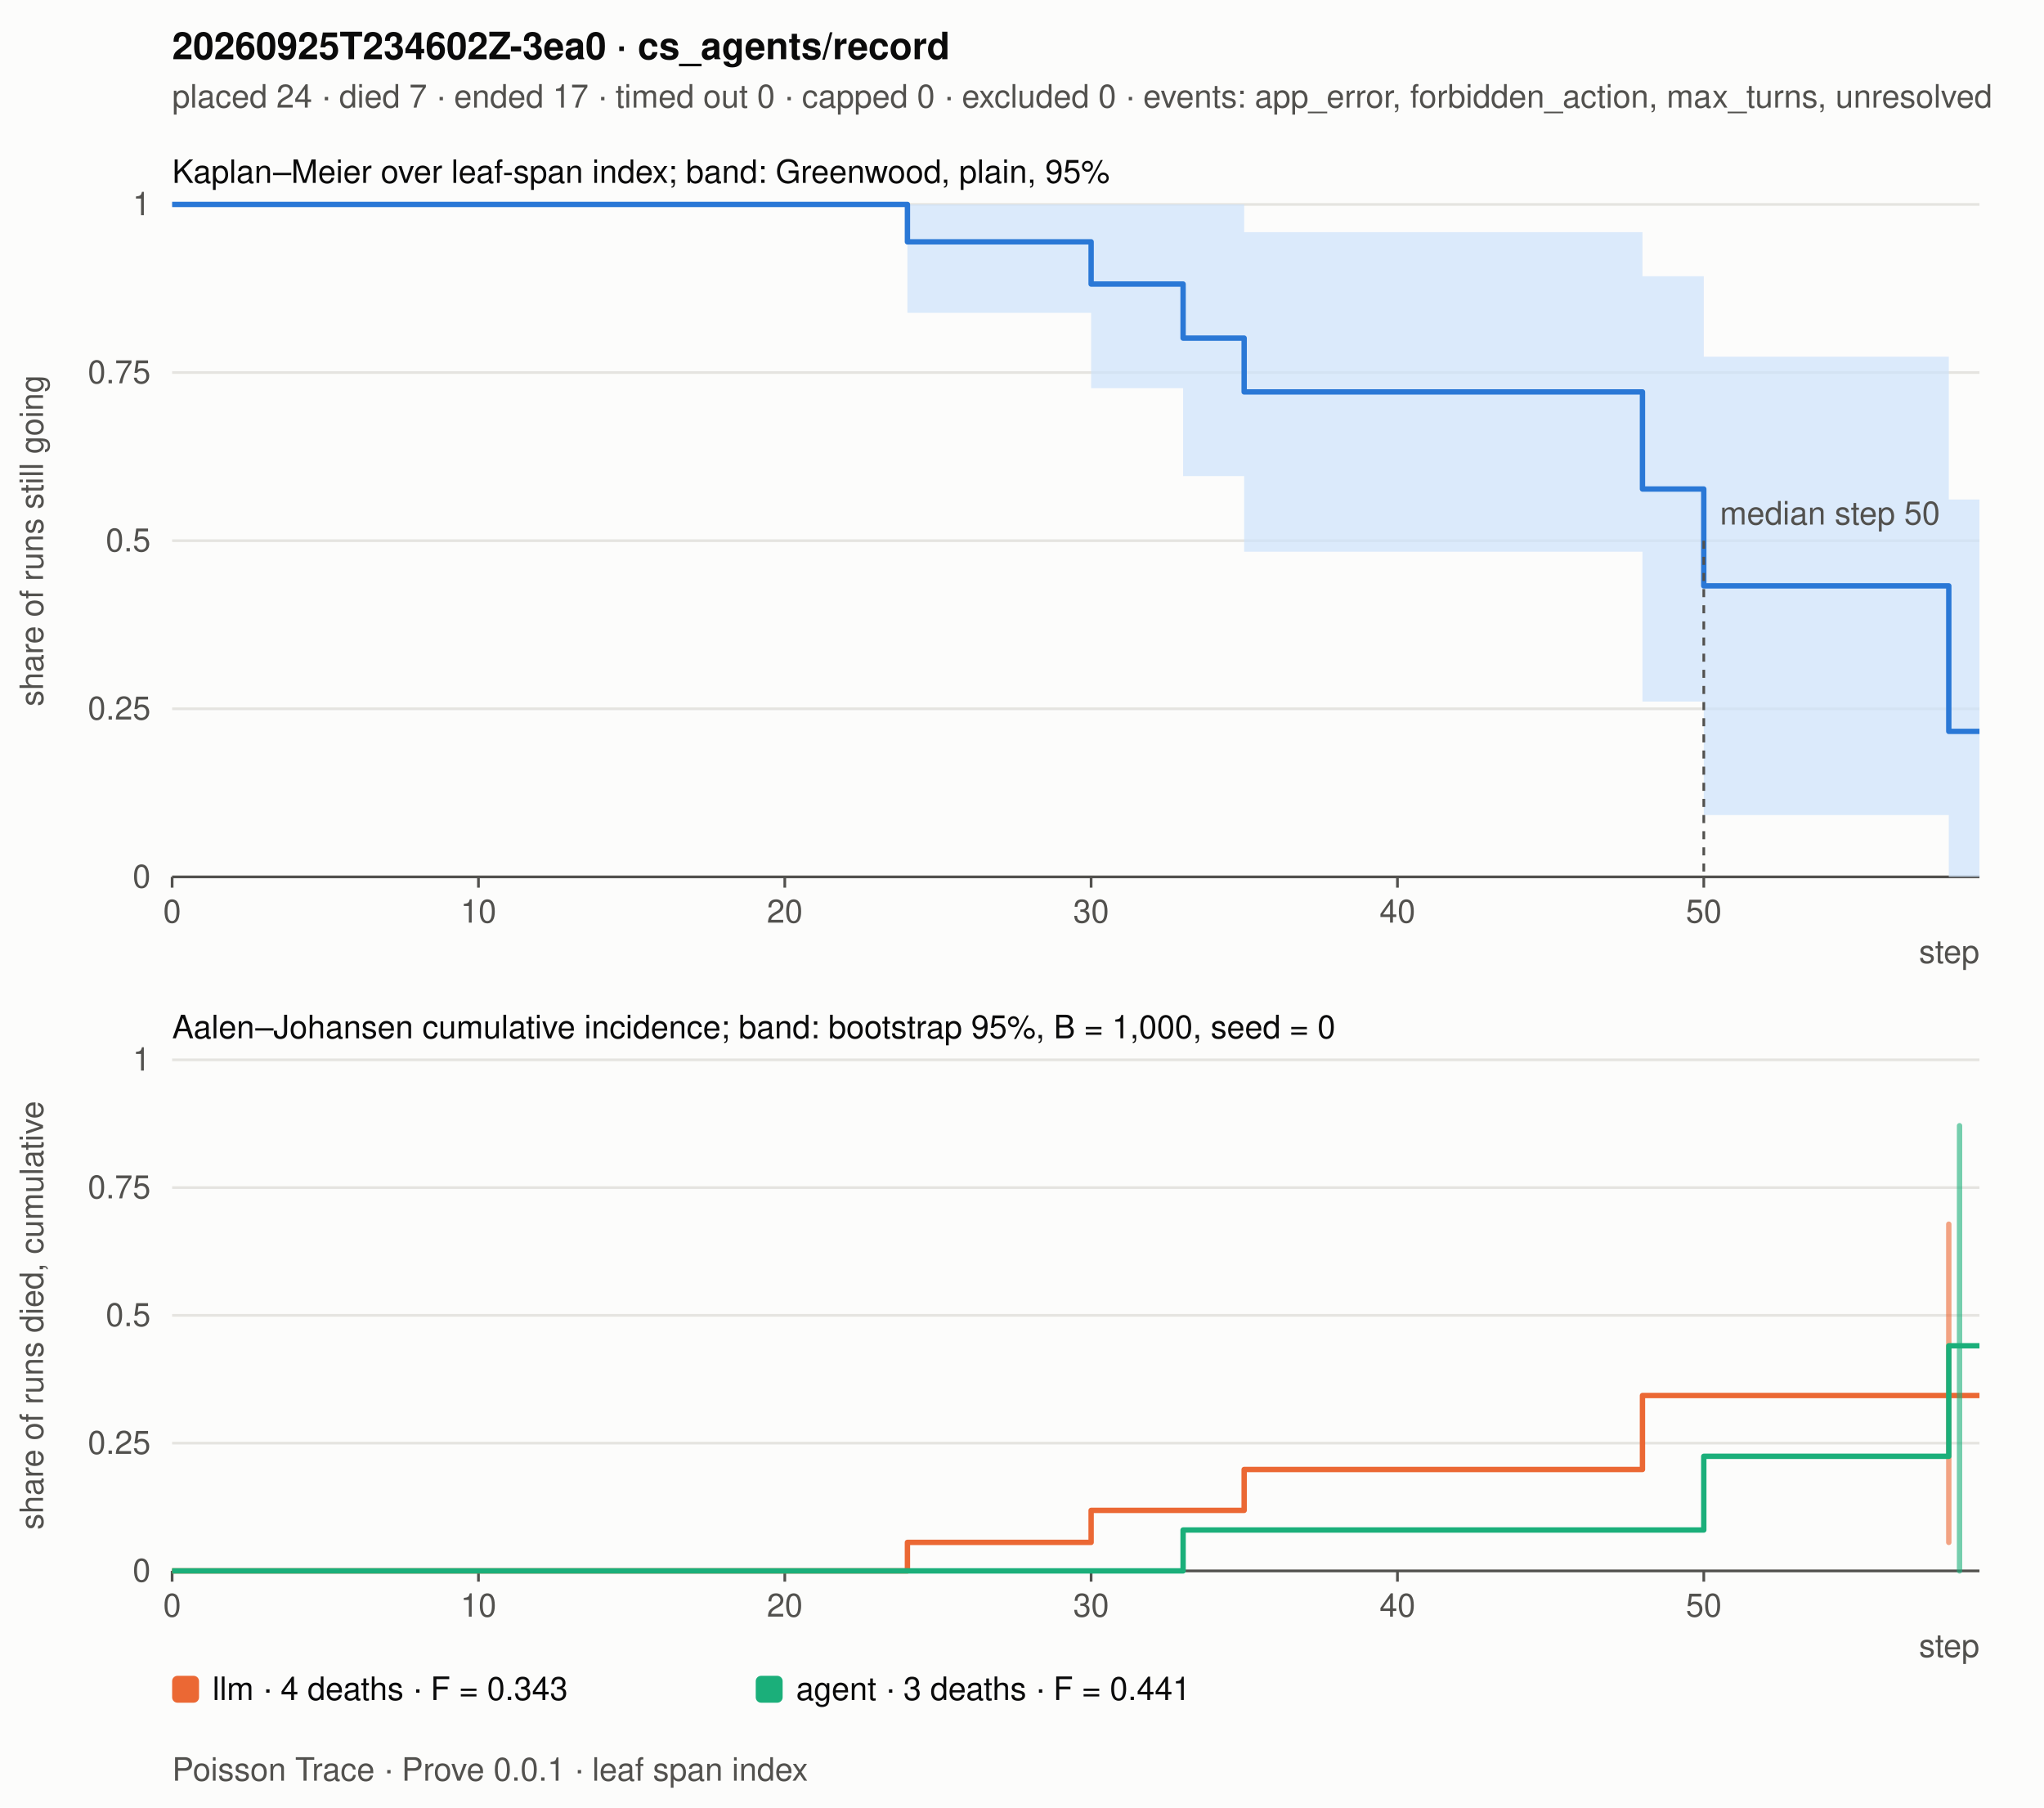
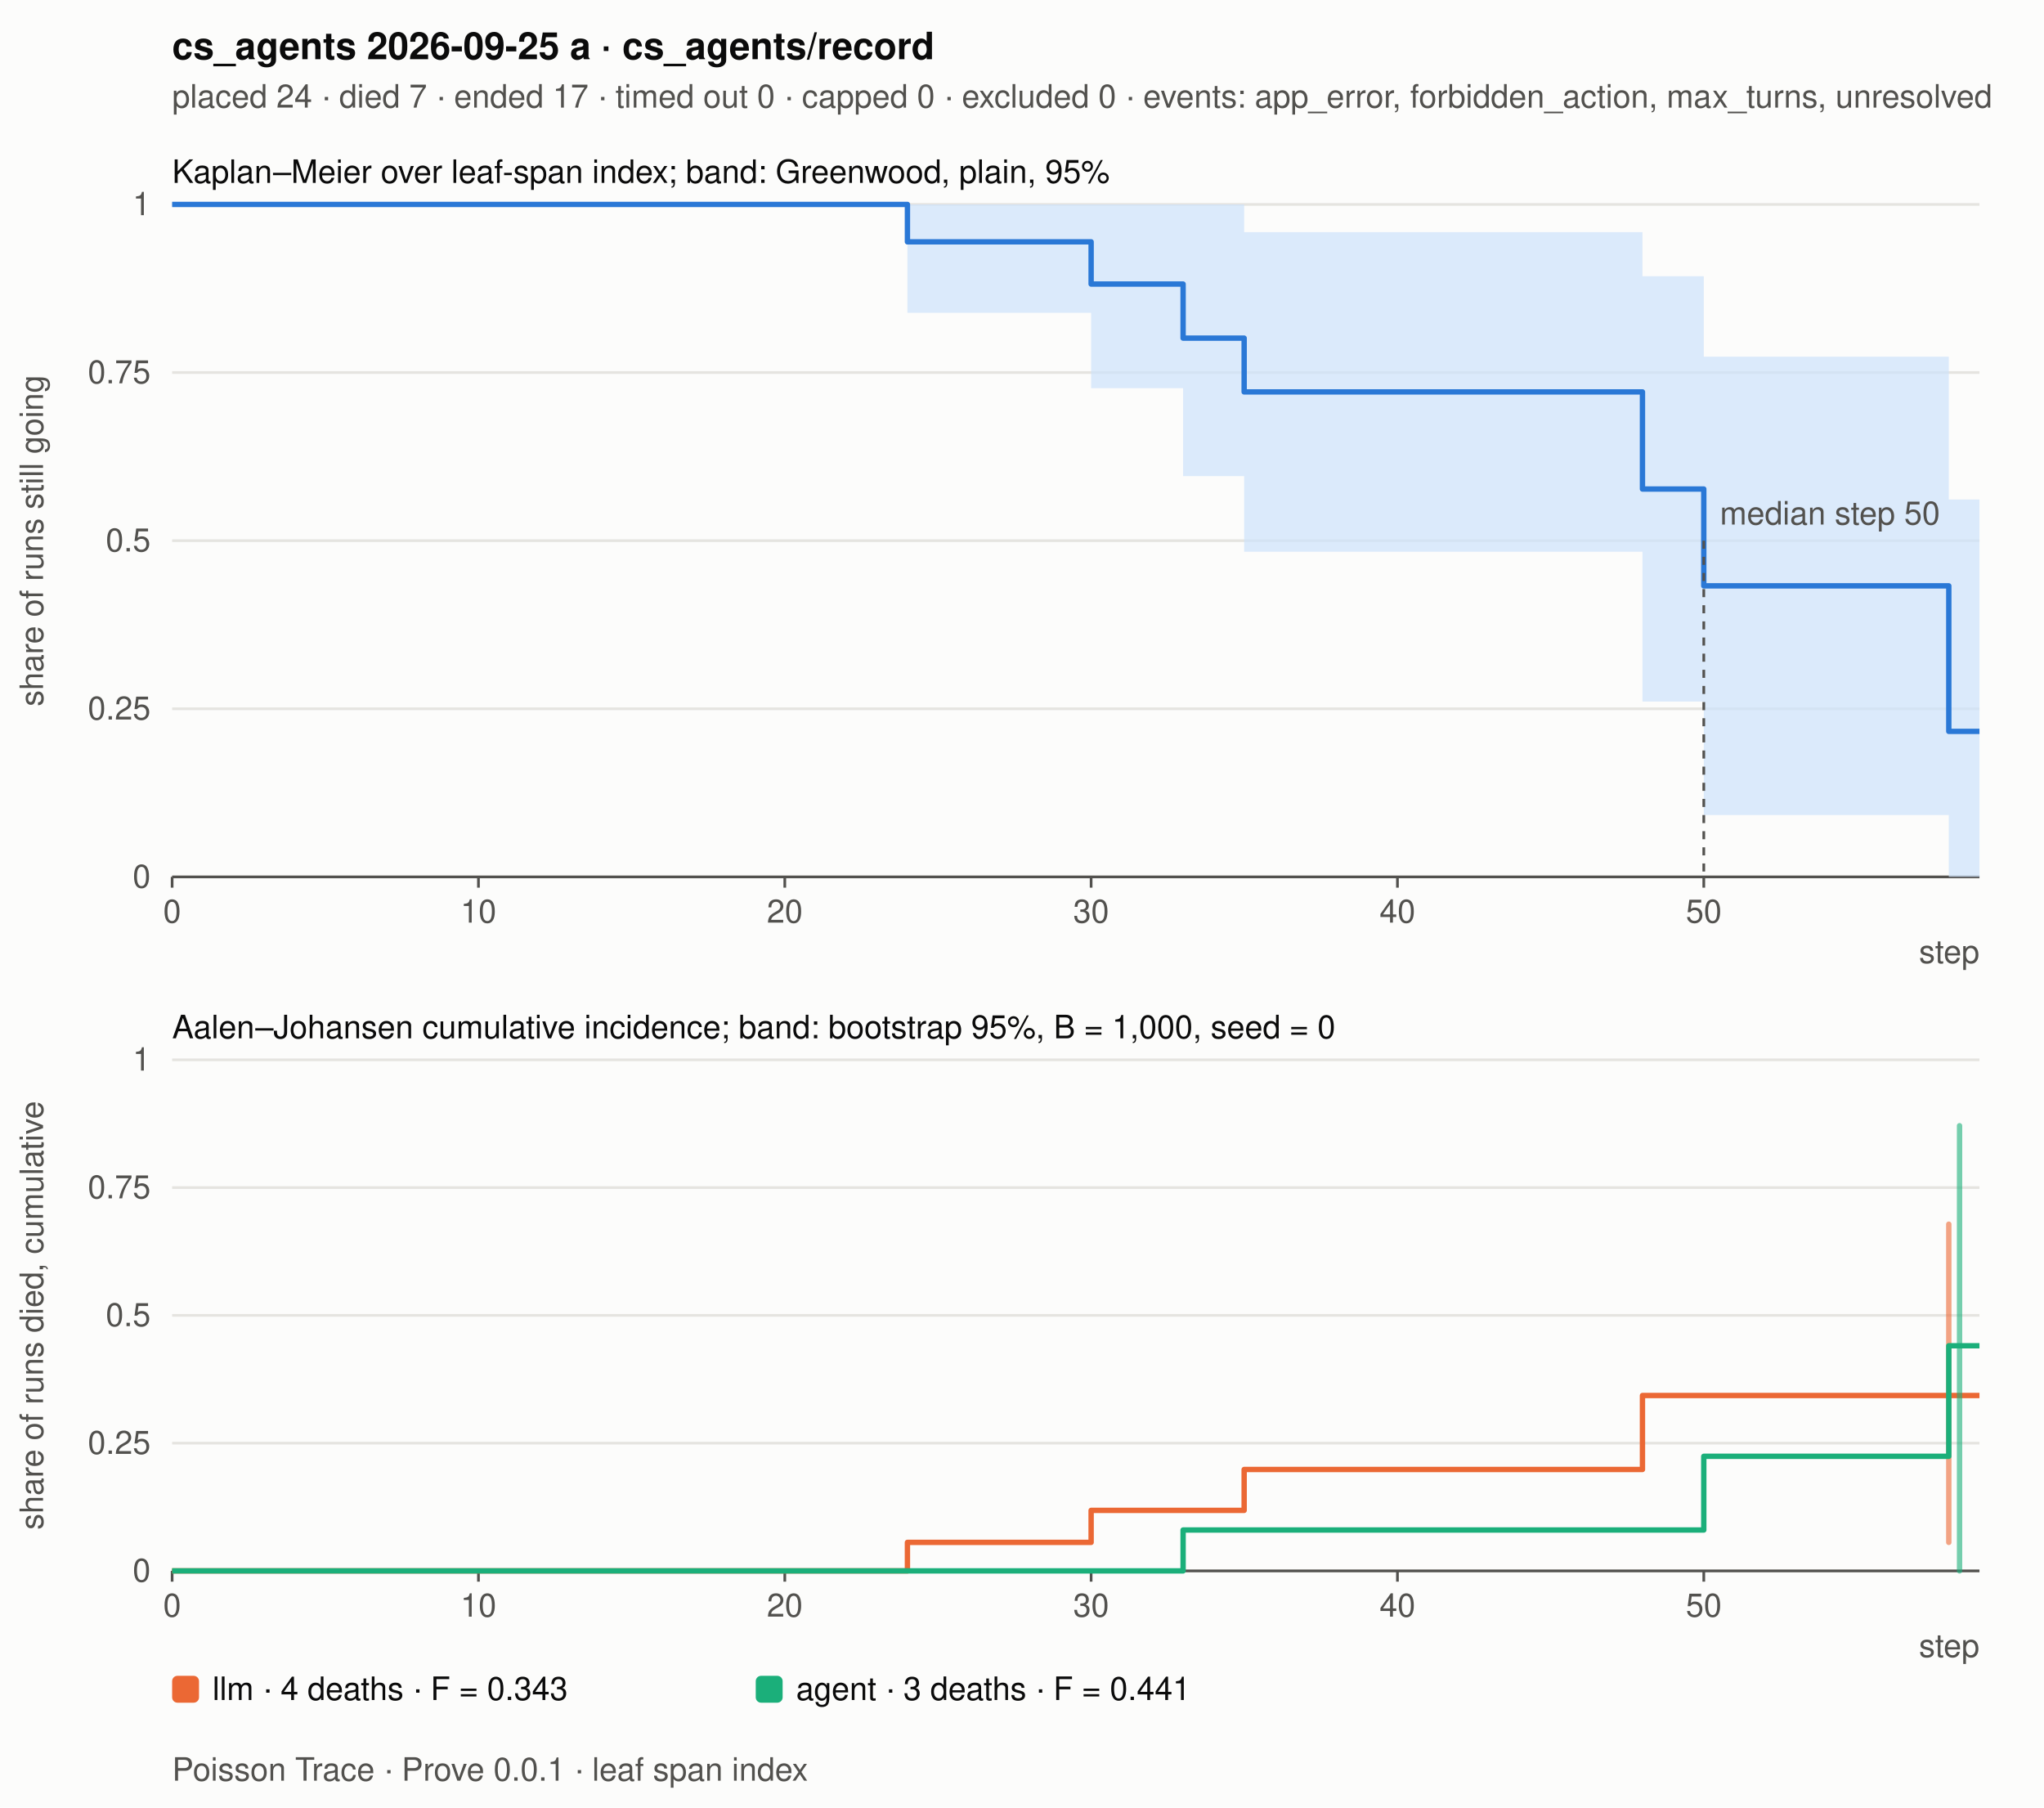
<svg xmlns="http://www.w3.org/2000/svg" width="760" height="672" viewBox="0 0 760 672" font-family="-apple-system, 'Segoe UI', Helvetica, Arial, sans-serif" font-size="12">
  <rect x="0" y="0" width="760" height="672" fill="#fcfcfb" />
-   <text x="64" y="22" fill="#0b0b0b" font-size="14" font-weight="600">20260925T234602Z-3ea0 · cs_agents/record</text>
+   <text x="64" y="22" fill="#0b0b0b" font-size="14" font-weight="600">cs_agents 2026-09-25 a · cs_agents/record</text>
  <text x="64" y="40" fill="#52514e">placed 24 · died 7 · ended 17 · timed out 0 · capped 0 · excluded 0 · events: app_error, forbidden_action, max_turns, unresolved</text>
  <line x1="64" y1="326.0" x2="736" y2="326.0" stroke="#e5e4e0" stroke-width="1" />
  <text x="56" y="330.0" fill="#52514e" text-anchor="end">0</text>
  <line x1="64" y1="263.5" x2="736" y2="263.5" stroke="#e5e4e0" stroke-width="1" />
  <text x="56" y="267.5" fill="#52514e" text-anchor="end">0.25</text>
  <line x1="64" y1="201.0" x2="736" y2="201.0" stroke="#e5e4e0" stroke-width="1" />
  <text x="56" y="205.0" fill="#52514e" text-anchor="end">0.5</text>
  <line x1="64" y1="138.5" x2="736" y2="138.5" stroke="#e5e4e0" stroke-width="1" />
  <text x="56" y="142.5" fill="#52514e" text-anchor="end">0.75</text>
  <line x1="64" y1="76.0" x2="736" y2="76.0" stroke="#e5e4e0" stroke-width="1" />
  <text x="56" y="80.0" fill="#52514e" text-anchor="end">1</text>
  <line x1="64.0" y1="326" x2="64.0" y2="330" stroke="#52514e" stroke-width="1" />
  <text x="64.0" y="343" fill="#52514e" text-anchor="middle">0</text>
  <line x1="177.9" y1="326" x2="177.9" y2="330" stroke="#52514e" stroke-width="1" />
  <text x="177.9" y="343" fill="#52514e" text-anchor="middle">10</text>
  <line x1="291.8" y1="326" x2="291.8" y2="330" stroke="#52514e" stroke-width="1" />
  <text x="291.8" y="343" fill="#52514e" text-anchor="middle">20</text>
  <line x1="405.7" y1="326" x2="405.7" y2="330" stroke="#52514e" stroke-width="1" />
  <text x="405.7" y="343" fill="#52514e" text-anchor="middle">30</text>
  <line x1="519.6" y1="326" x2="519.6" y2="330" stroke="#52514e" stroke-width="1" />
  <text x="519.6" y="343" fill="#52514e" text-anchor="middle">40</text>
  <line x1="633.5" y1="326" x2="633.5" y2="330" stroke="#52514e" stroke-width="1" />
  <text x="633.5" y="343" fill="#52514e" text-anchor="middle">50</text>
  <line x1="64" y1="326" x2="736" y2="326" stroke="#52514e" stroke-width="1" />
  <text x="736" y="358" fill="#52514e" text-anchor="end">step</text>
  <text transform="translate(16 201.0) rotate(-90)" fill="#52514e" text-anchor="middle">share of runs still going</text>
  <line x1="64" y1="584.0" x2="736" y2="584.0" stroke="#e5e4e0" stroke-width="1" />
  <text x="56" y="588.0" fill="#52514e" text-anchor="end">0</text>
  <line x1="64" y1="536.5" x2="736" y2="536.5" stroke="#e5e4e0" stroke-width="1" />
  <text x="56" y="540.5" fill="#52514e" text-anchor="end">0.25</text>
  <line x1="64" y1="489.0" x2="736" y2="489.0" stroke="#e5e4e0" stroke-width="1" />
  <text x="56" y="493.0" fill="#52514e" text-anchor="end">0.5</text>
  <line x1="64" y1="441.5" x2="736" y2="441.5" stroke="#e5e4e0" stroke-width="1" />
  <text x="56" y="445.5" fill="#52514e" text-anchor="end">0.75</text>
  <line x1="64" y1="394.0" x2="736" y2="394.0" stroke="#e5e4e0" stroke-width="1" />
  <text x="56" y="398.0" fill="#52514e" text-anchor="end">1</text>
  <line x1="64.0" y1="584" x2="64.0" y2="588" stroke="#52514e" stroke-width="1" />
  <text x="64.0" y="601" fill="#52514e" text-anchor="middle">0</text>
  <line x1="177.9" y1="584" x2="177.9" y2="588" stroke="#52514e" stroke-width="1" />
  <text x="177.9" y="601" fill="#52514e" text-anchor="middle">10</text>
  <line x1="291.8" y1="584" x2="291.8" y2="588" stroke="#52514e" stroke-width="1" />
  <text x="291.8" y="601" fill="#52514e" text-anchor="middle">20</text>
  <line x1="405.7" y1="584" x2="405.7" y2="588" stroke="#52514e" stroke-width="1" />
  <text x="405.7" y="601" fill="#52514e" text-anchor="middle">30</text>
  <line x1="519.6" y1="584" x2="519.6" y2="588" stroke="#52514e" stroke-width="1" />
  <text x="519.6" y="601" fill="#52514e" text-anchor="middle">40</text>
  <line x1="633.5" y1="584" x2="633.5" y2="588" stroke="#52514e" stroke-width="1" />
  <text x="633.5" y="601" fill="#52514e" text-anchor="middle">50</text>
  <line x1="64" y1="584" x2="736" y2="584" stroke="#52514e" stroke-width="1" />
  <text x="736" y="616" fill="#52514e" text-anchor="end">step</text>
  <text transform="translate(16 489.0) rotate(-90)" fill="#52514e" text-anchor="middle">share of runs died, cumulative</text>
  <polygon points="64.0,76.0 337.4,76.0 337.4,76.0 405.7,76.0 405.7,76.0 439.9,76.0 439.9,76.0 462.6,76.0 462.6,86.3 610.7,86.3 610.7,102.7 633.5,102.7 633.5,132.6 724.6,132.6 724.6,185.7 736.0,185.7 736.0,326.0 724.6,326.0 724.6,303.0 633.5,303.0 633.5,260.8 610.7,260.8 610.7,205.1 462.6,205.1 462.6,177.0 439.9,177.0 439.9,144.3 405.7,144.3 405.7,116.3 337.4,116.3 337.4,76.0 64.0,76.0" fill="#cde2fb" opacity="0.7" />
  <polyline points="64.0,76.0 337.4,76.0 337.4,89.9 405.7,89.9 405.7,105.6 439.9,105.6 439.9,125.7 462.6,125.7 462.6,145.7 610.7,145.7 610.7,181.8 633.5,181.8 633.5,217.8 724.6,217.8 724.6,271.9 736.0,271.9" fill="none" stroke="#2a78d6" stroke-width="2" stroke-linejoin="round" />
  <text x="64" y="68" fill="#0b0b0b">Kaplan–Meier over leaf-span index; band: Greenwood, plain, 95%</text>
  <line x1="633.5" y1="201.0" x2="633.5" y2="326" stroke="#52514e" stroke-width="1" stroke-dasharray="3 3" />
  <text x="639.5" y="195.0" fill="#52514e">median step 50</text>
  <polyline points="64.0,584.0 337.4,584.0 337.4,573.4 405.7,573.4 405.7,561.5 439.9,561.5 439.9,561.5 462.6,561.5 462.6,546.3 610.7,546.3 610.7,518.8 633.5,518.8 633.5,518.8 724.6,518.8 724.6,518.8 736.0,518.8" fill="none" stroke="#eb6834" stroke-width="2" stroke-linejoin="round" />
  <line x1="724.6" y1="573.4" x2="724.6" y2="455.1" stroke="#eb6834" stroke-width="2" stroke-linecap="round" opacity="0.6" />
  <rect x="64" y="623" width="10" height="10" rx="2" fill="#eb6834" />
  <text x="79" y="632" fill="#0b0b0b">llm · 4 deaths · F = 0.343</text>
  <polyline points="64.0,584.0 337.4,584.0 337.4,584.0 405.7,584.0 405.7,584.0 439.9,584.0 439.9,568.8 462.6,568.8 462.6,568.8 610.7,568.8 610.7,568.8 633.5,568.8 633.5,541.4 724.6,541.4 724.6,500.3 736.0,500.3" fill="none" stroke="#1baf7a" stroke-width="2" stroke-linejoin="round" />
  <line x1="728.6" y1="584.0" x2="728.6" y2="418.5" stroke="#1baf7a" stroke-width="2" stroke-linecap="round" opacity="0.6" />
  <rect x="281" y="623" width="10" height="10" rx="2" fill="#1baf7a" />
  <text x="296" y="632" fill="#0b0b0b">agent · 3 deaths · F = 0.441</text>
  <text x="64" y="386" fill="#0b0b0b">Aalen–Johansen cumulative incidence; band: bootstrap 95%, B = 1,000, seed = 0</text>
  <text x="64" y="662" fill="#52514e">Poisson Trace · Prove 0.0.1 · leaf span index</text>
</svg>
